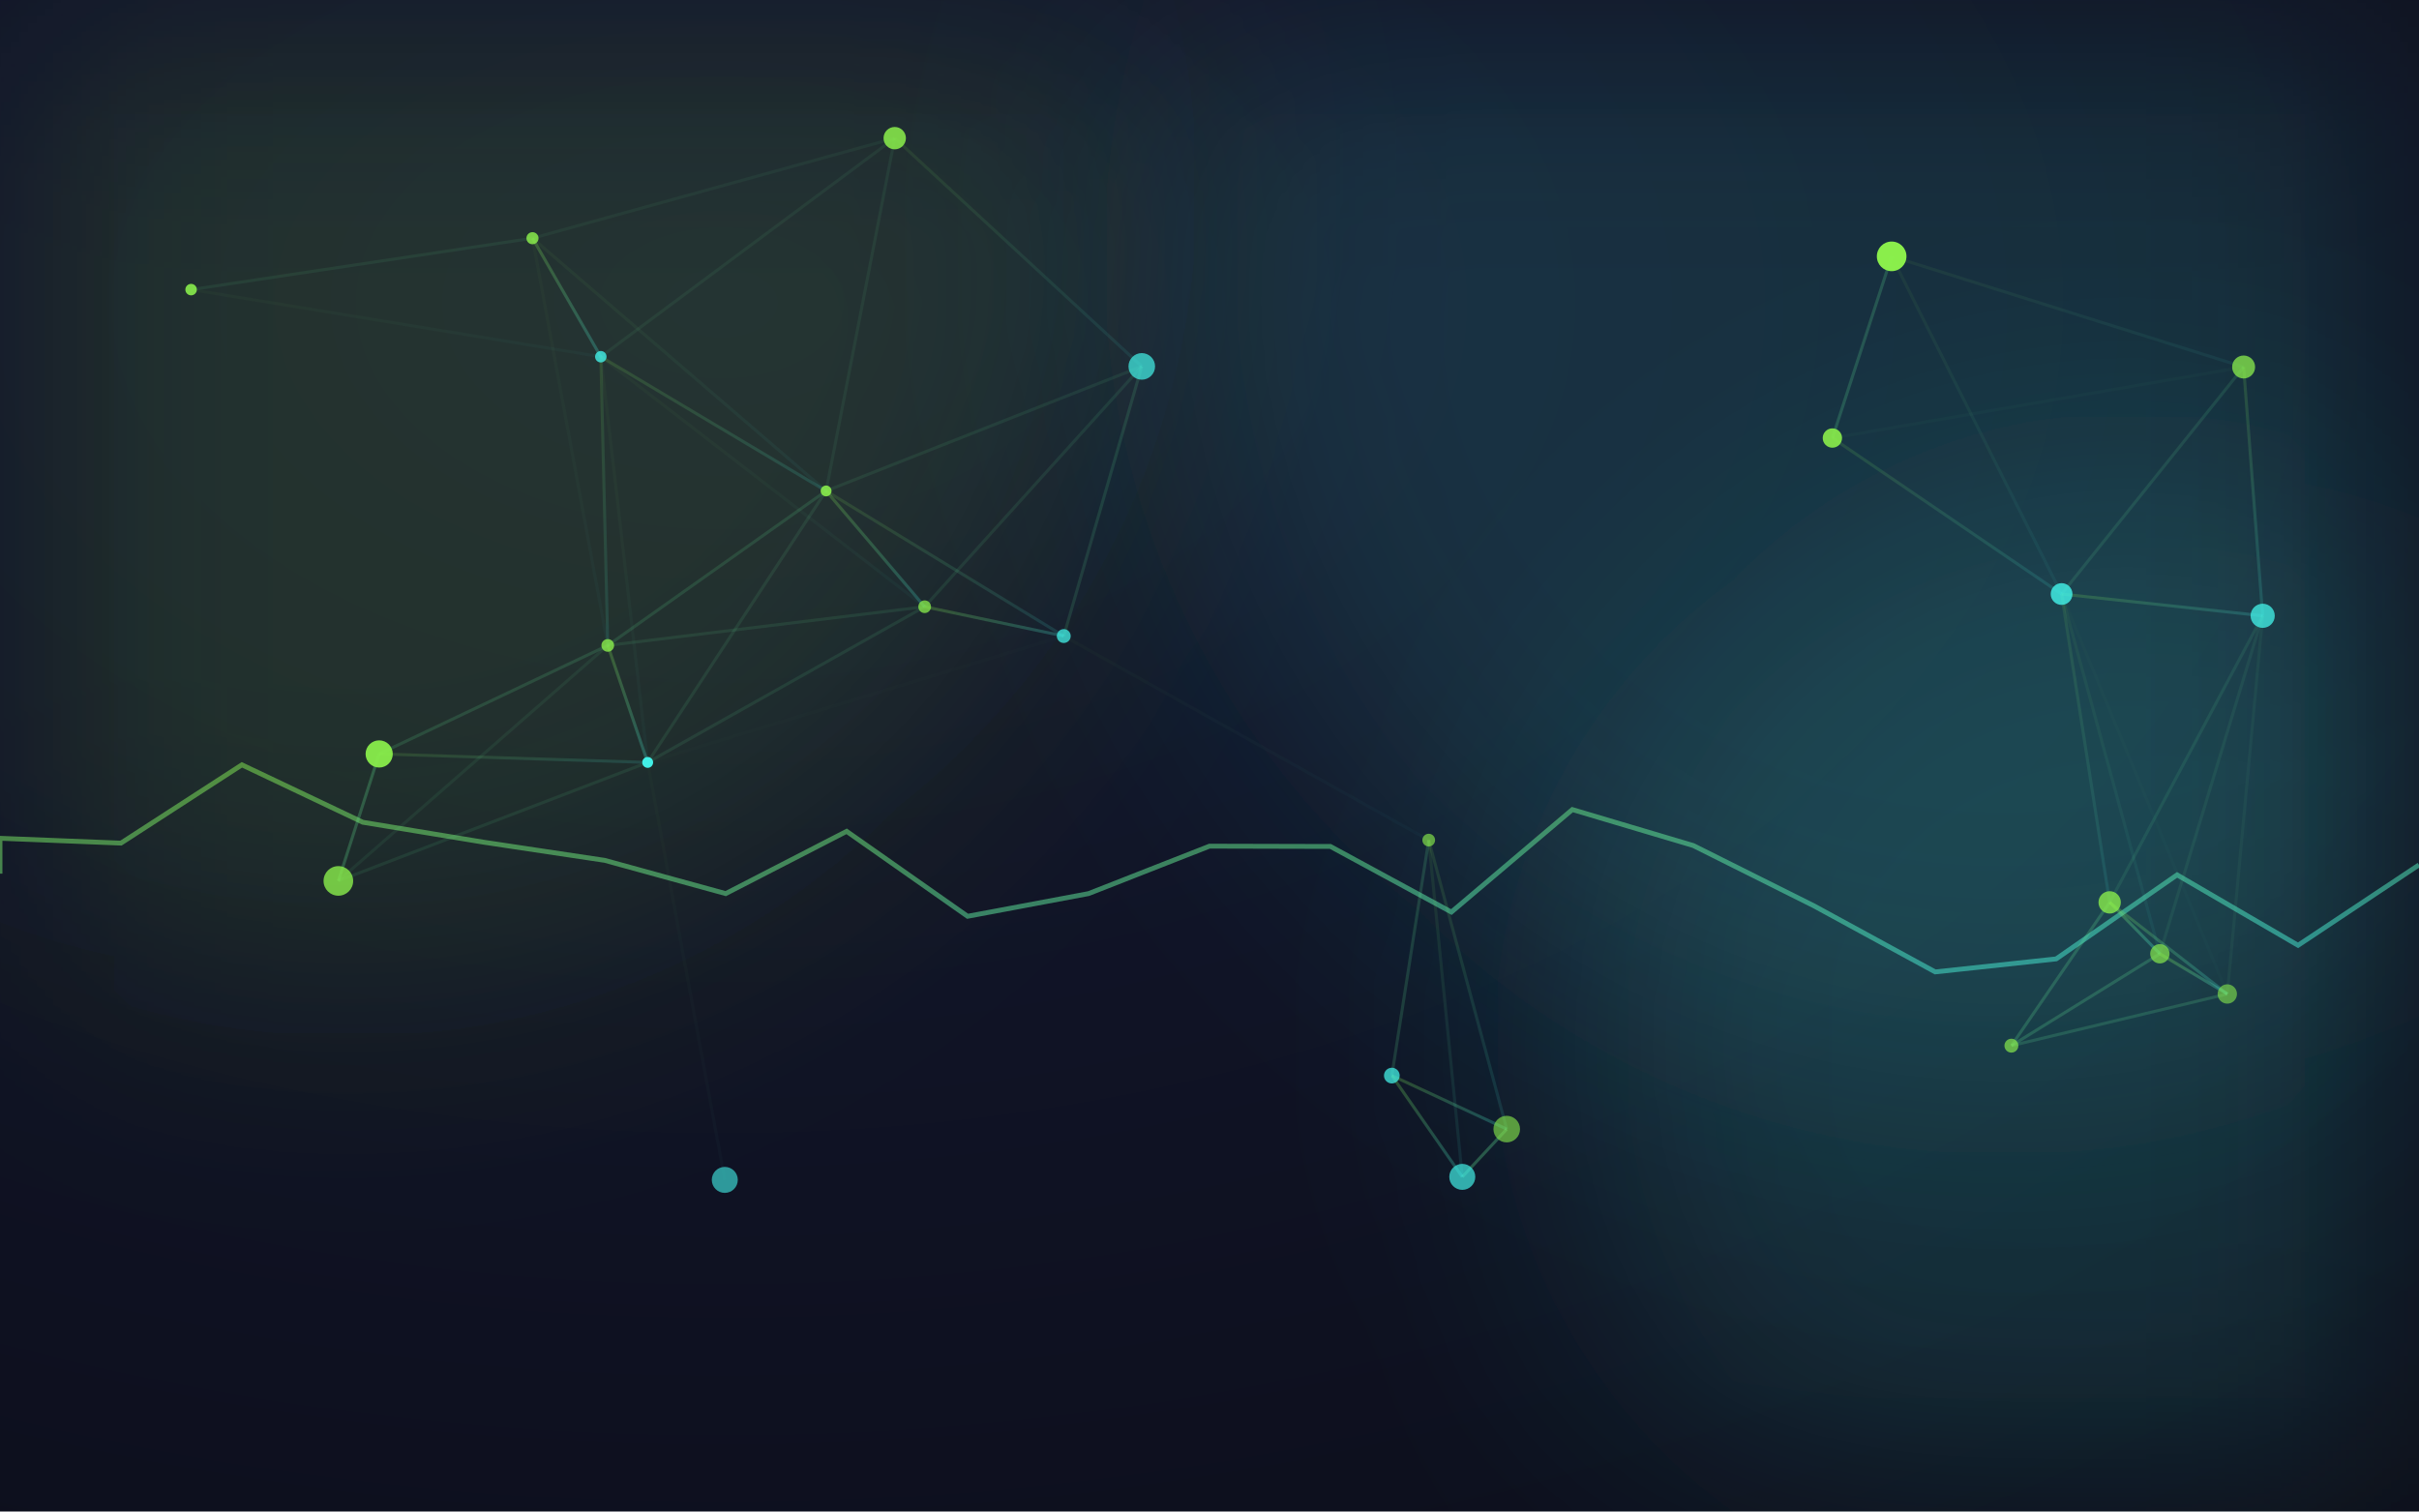
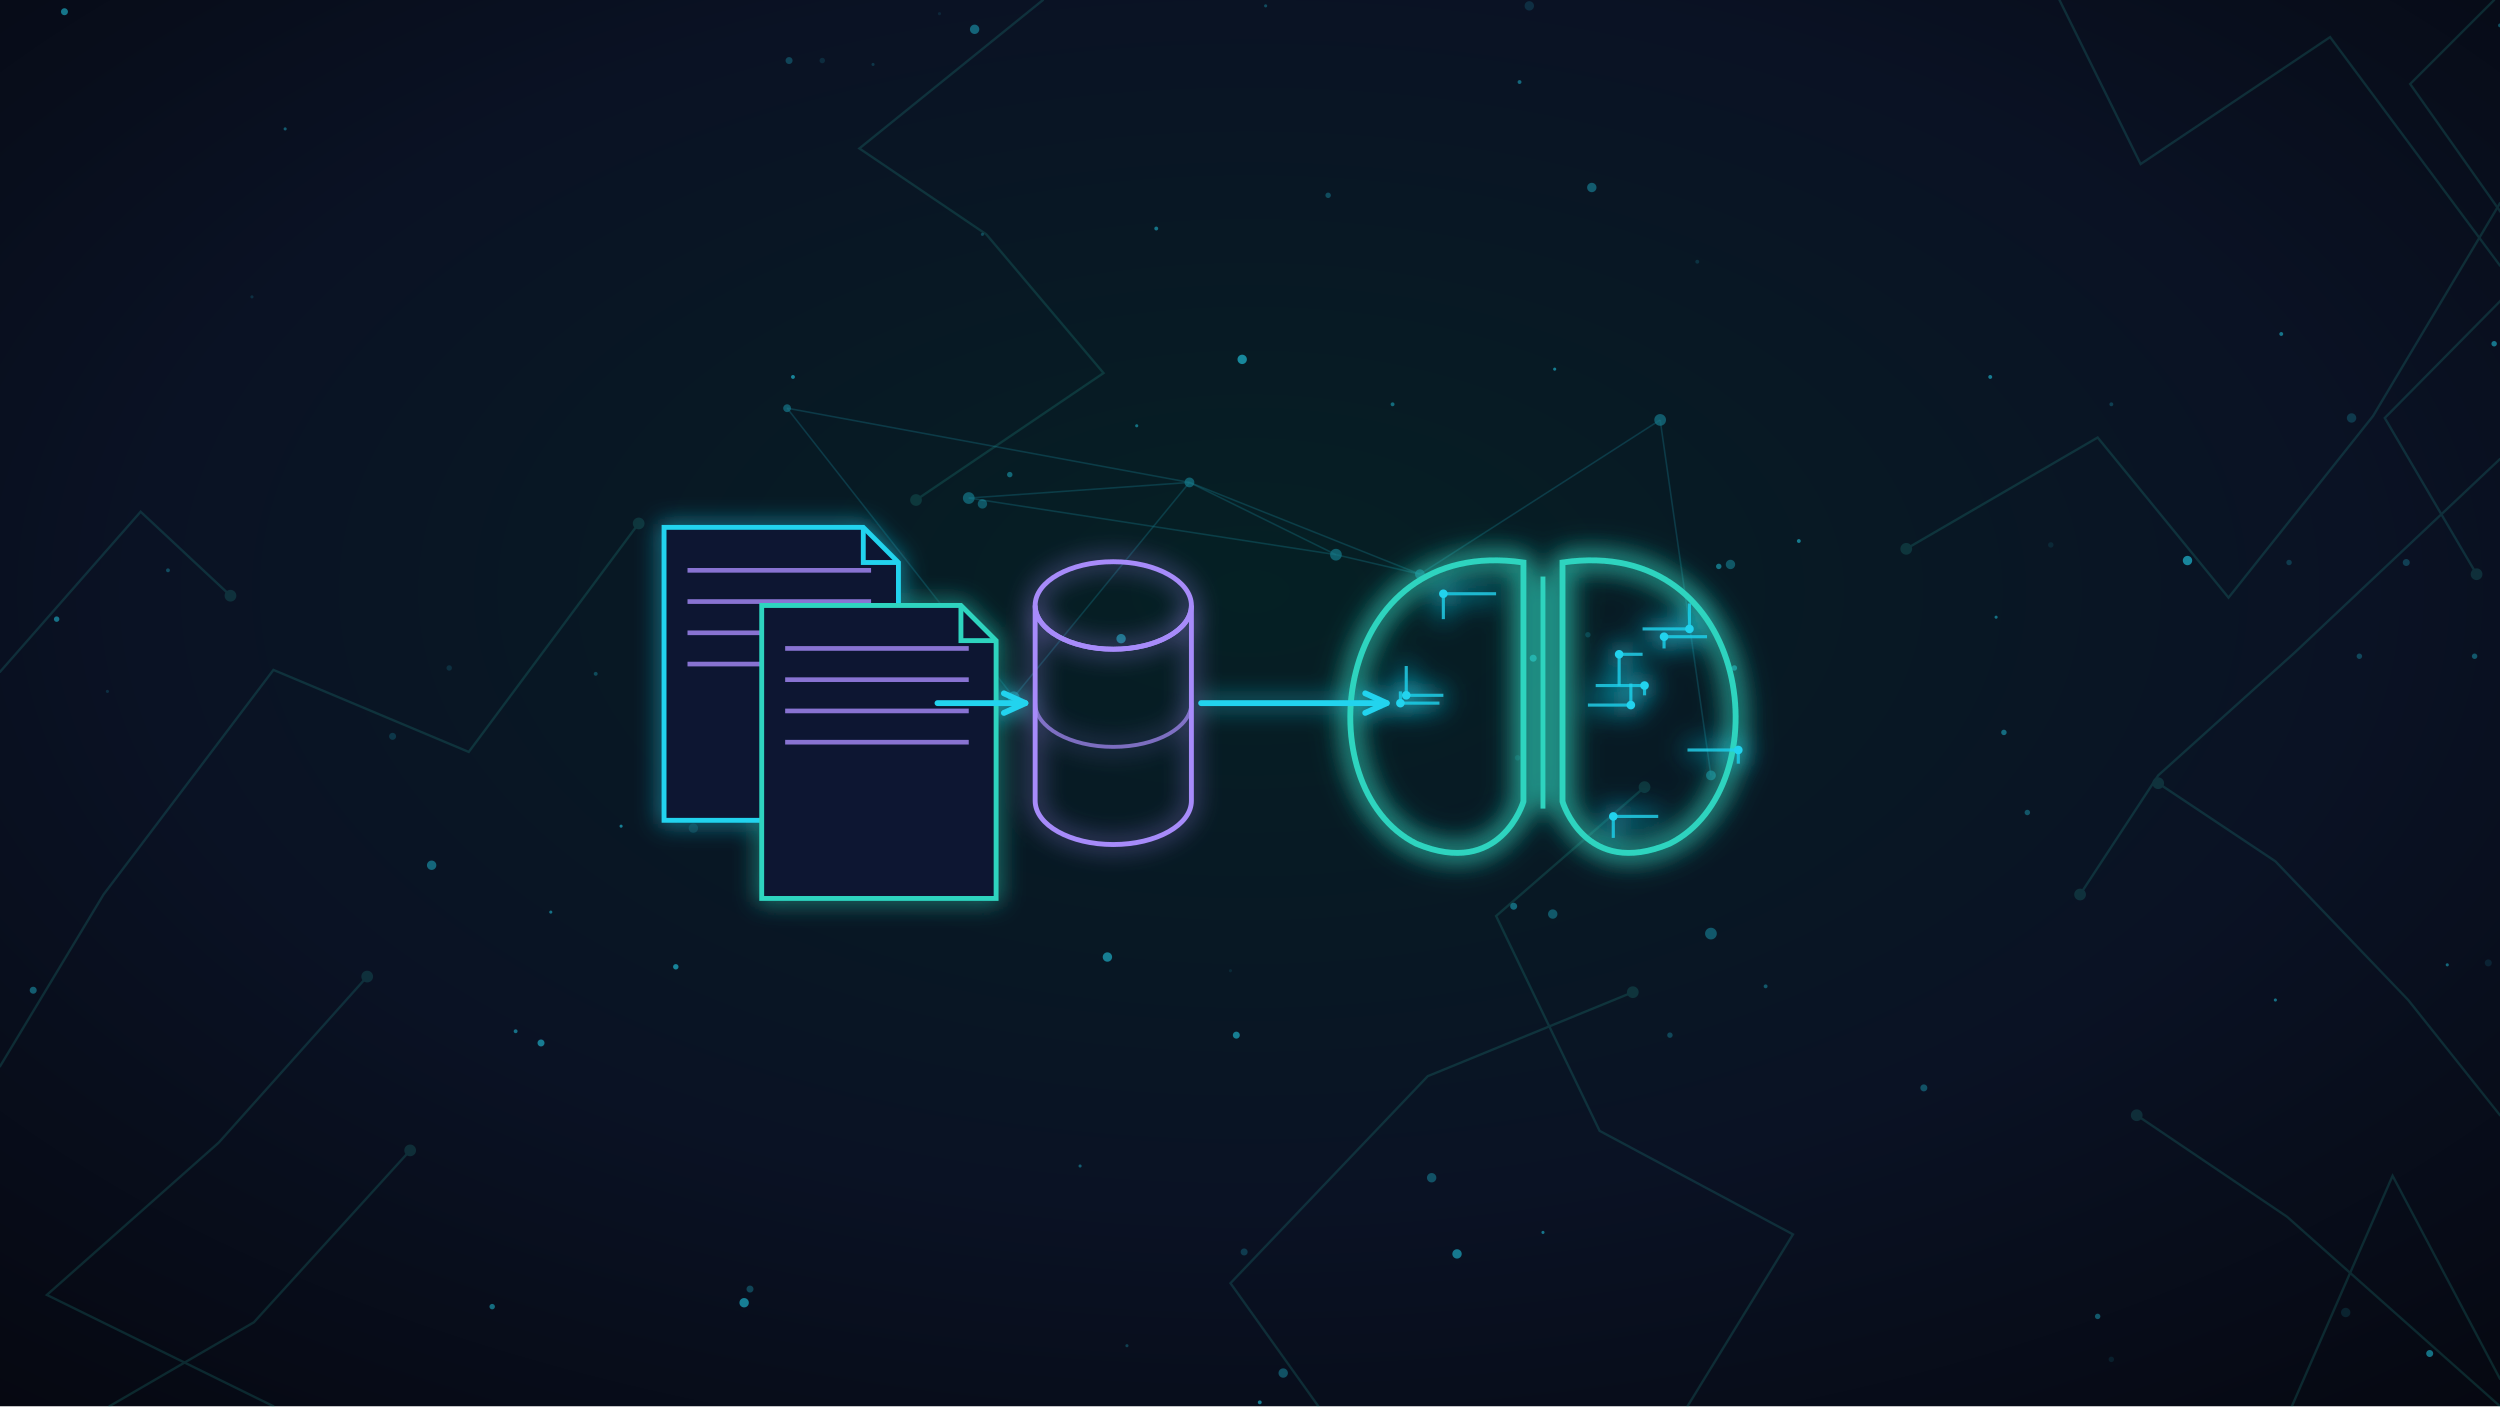
- <svg xmlns="http://www.w3.org/2000/svg" viewBox="0 0 800 500" role="img" aria-label="">
+ <svg xmlns="http://www.w3.org/2000/svg" viewBox="0 0 1280 720" width="1280" height="720">
  <defs>
-     <linearGradient id="lg" x1="0" y1="0" x2="1" y2="1">
-       <stop offset="0" stop-color="hsl(97 85% 62%)" />
-       <stop offset="1" stop-color="hsl(177 85% 60%)" />
+     <radialGradient id="bg" cx="50%" cy="42%" r="80%">
+       <stop offset="0%" stop-color="#052024" />
+       <stop offset="55%" stop-color="#0a1224" />
+       <stop offset="100%" stop-color="#05070f" />
+     </radialGradient>
+     <linearGradient id="acc" x1="0" y1="0" x2="1" y2="1">
+       <stop offset="0%" stop-color="#2dd4bf" />
+       <stop offset="50%" stop-color="#22d3ee" />
+       <stop offset="100%" stop-color="#a78bfa" />
    </linearGradient>
-     <radialGradient id="bg" cx="0.3" cy="0.2" r="1.1">
-       <stop offset="0" stop-color="#141830" />
-       <stop offset="1" stop-color="#0b0d18" />
-     </radialGradient>
-     <filter id="blur" x="-60%" y="-60%" width="220%" height="220%">
-       <feGaussianBlur stdDeviation="46" />
+     <linearGradient id="accV" x1="0" y1="0" x2="0" y2="1">
+       <stop offset="0%" stop-color="#2dd4bf" />
+       <stop offset="100%" stop-color="#a78bfa" />
+     </linearGradient>
+     <filter id="glow" x="-60%" y="-60%" width="220%" height="220%">
+       <feGaussianBlur stdDeviation="6" result="b" />
+       <feMerge>
+         <feMergeNode in="b" />
+         <feMergeNode in="SourceGraphic" />
+       </feMerge>
+     </filter>
+     <filter id="softglow" x="-80%" y="-80%" width="260%" height="260%">
+       <feGaussianBlur stdDeviation="14" result="b" />
+       <feMerge>
+         <feMergeNode in="b" />
+         <feMergeNode in="SourceGraphic" />
+       </feMerge>
    </filter>
  </defs>
-   <rect width="800" height="500" fill="url(#bg)" />
-   <circle cx="705" cy="346" r="189" fill="hsl(177 85% 60%)" fill-opacity="0.13" filter="url(#blur)" />
-   <circle cx="115" cy="63" r="259" fill="hsl(97 85% 62%)" fill-opacity="0.13" filter="url(#blur)" />
-   <circle cx="663" cy="85" r="276" fill="hsl(177 85% 60%)" fill-opacity="0.13" filter="url(#blur)" />
-   <path d="M 0 289 L 0 277.3 L 40 278.9 L 80 253.0 L 120 272.0 L 160 278.6 L 200 284.6 L 240 295.6 L 280 275.0 L 320 303.1 L 360 295.6 L 400 279.9 L 440 280.0 L 480 301.7 L 520 267.8 L 560 279.7 L 600 299.7 L 640 321.5 L 680 317.2 L 720 289.4 L 760 312.7 L 800 286.1" fill="none" stroke="url(#lg)" stroke-opacity="0.5" stroke-width="1.6" />
-   <line x1="460.3" y1="355.8" x2="498.3" y2="373.5" stroke="url(#lg)" stroke-opacity="0.245" stroke-width="1" />
-   <line x1="460.3" y1="355.8" x2="472.5" y2="277.9" stroke="url(#lg)" stroke-opacity="0.161" stroke-width="1" />
-   <line x1="460.3" y1="355.8" x2="483.6" y2="389.3" stroke="url(#lg)" stroke-opacity="0.248" stroke-width="1" />
-   <line x1="697.7" y1="298.5" x2="681.8" y2="196.5" stroke="url(#lg)" stroke-opacity="0.106" stroke-width="1" />
-   <line x1="697.7" y1="298.5" x2="665.2" y2="345.9" stroke="url(#lg)" stroke-opacity="0.210" stroke-width="1" />
-   <line x1="697.7" y1="298.5" x2="736.6" y2="328.8" stroke="url(#lg)" stroke-opacity="0.228" stroke-width="1" />
-   <line x1="697.7" y1="298.5" x2="748.3" y2="203.7" stroke="url(#lg)" stroke-opacity="0.096" stroke-width="1" />
-   <line x1="697.7" y1="298.5" x2="714.3" y2="315.5" stroke="url(#lg)" stroke-opacity="0.286" stroke-width="1" />
-   <line x1="63.2" y1="95.8" x2="176.1" y2="78.8" stroke="url(#lg)" stroke-opacity="0.081" stroke-width="1" />
-   <line x1="63.2" y1="95.8" x2="198.7" y2="118.0" stroke="url(#lg)" stroke-opacity="0.029" stroke-width="1" />
-   <line x1="239.7" y1="390.3" x2="214.2" y2="252.2" stroke="url(#lg)" stroke-opacity="0.022" stroke-width="1" />
-   <line x1="176.1" y1="78.8" x2="295.9" y2="45.7" stroke="url(#lg)" stroke-opacity="0.058" stroke-width="1" />
-   <line x1="176.1" y1="78.8" x2="198.7" y2="118.0" stroke="url(#lg)" stroke-opacity="0.237" stroke-width="1" />
-   <line x1="176.1" y1="78.8" x2="201.0" y2="213.5" stroke="url(#lg)" stroke-opacity="0.030" stroke-width="1" />
-   <line x1="176.1" y1="78.8" x2="273.2" y2="162.4" stroke="url(#lg)" stroke-opacity="0.050" stroke-width="1" />
-   <line x1="111.9" y1="291.4" x2="125.4" y2="249.4" stroke="url(#lg)" stroke-opacity="0.240" stroke-width="1" />
-   <line x1="111.9" y1="291.4" x2="201.0" y2="213.5" stroke="url(#lg)" stroke-opacity="0.072" stroke-width="1" />
-   <line x1="111.9" y1="291.4" x2="214.2" y2="252.2" stroke="url(#lg)" stroke-opacity="0.092" stroke-width="1" />
-   <line x1="351.8" y1="210.4" x2="305.8" y2="200.7" stroke="url(#lg)" stroke-opacity="0.233" stroke-width="1" />
-   <line x1="351.8" y1="210.4" x2="472.5" y2="277.9" stroke="url(#lg)" stroke-opacity="0.026" stroke-width="1" />
-   <line x1="351.8" y1="210.4" x2="377.6" y2="121.2" stroke="url(#lg)" stroke-opacity="0.130" stroke-width="1" />
-   <line x1="351.8" y1="210.4" x2="273.2" y2="162.4" stroke="url(#lg)" stroke-opacity="0.131" stroke-width="1" />
-   <line x1="351.8" y1="210.4" x2="214.2" y2="252.2" stroke="url(#lg)" stroke-opacity="0.014" stroke-width="1" />
-   <line x1="625.6" y1="84.8" x2="681.8" y2="196.5" stroke="url(#lg)" stroke-opacity="0.057" stroke-width="1" />
-   <line x1="625.6" y1="84.8" x2="742.0" y2="121.4" stroke="url(#lg)" stroke-opacity="0.063" stroke-width="1" />
-   <line x1="625.6" y1="84.8" x2="606.0" y2="144.9" stroke="url(#lg)" stroke-opacity="0.197" stroke-width="1" />
-   <line x1="295.9" y1="45.7" x2="198.7" y2="118.0" stroke="url(#lg)" stroke-opacity="0.065" stroke-width="1" />
-   <line x1="295.9" y1="45.7" x2="377.6" y2="121.2" stroke="url(#lg)" stroke-opacity="0.088" stroke-width="1" />
-   <line x1="295.9" y1="45.7" x2="273.2" y2="162.4" stroke="url(#lg)" stroke-opacity="0.070" stroke-width="1" />
-   <line x1="681.8" y1="196.5" x2="742.0" y2="121.4" stroke="url(#lg)" stroke-opacity="0.122" stroke-width="1" />
-   <line x1="681.8" y1="196.5" x2="736.6" y2="328.8" stroke="url(#lg)" stroke-opacity="0.015" stroke-width="1" />
-   <line x1="681.8" y1="196.5" x2="606.0" y2="144.9" stroke="url(#lg)" stroke-opacity="0.132" stroke-width="1" />
-   <line x1="681.8" y1="196.5" x2="748.3" y2="203.7" stroke="url(#lg)" stroke-opacity="0.188" stroke-width="1" />
-   <line x1="681.8" y1="196.5" x2="714.3" y2="315.5" stroke="url(#lg)" stroke-opacity="0.060" stroke-width="1" />
-   <line x1="498.3" y1="373.5" x2="472.5" y2="277.9" stroke="url(#lg)" stroke-opacity="0.116" stroke-width="1" />
-   <line x1="498.3" y1="373.5" x2="483.6" y2="389.3" stroke="url(#lg)" stroke-opacity="0.291" stroke-width="1" />
-   <line x1="125.4" y1="249.4" x2="201.0" y2="213.5" stroke="url(#lg)" stroke-opacity="0.150" stroke-width="1" />
-   <line x1="125.4" y1="249.4" x2="214.2" y2="252.2" stroke="url(#lg)" stroke-opacity="0.139" stroke-width="1" />
-   <line x1="198.7" y1="118.0" x2="305.8" y2="200.7" stroke="url(#lg)" stroke-opacity="0.033" stroke-width="1" />
-   <line x1="198.7" y1="118.0" x2="201.0" y2="213.5" stroke="url(#lg)" stroke-opacity="0.124" stroke-width="1" />
-   <line x1="198.7" y1="118.0" x2="273.2" y2="162.4" stroke="url(#lg)" stroke-opacity="0.144" stroke-width="1" />
-   <line x1="198.7" y1="118.0" x2="214.2" y2="252.2" stroke="url(#lg)" stroke-opacity="0.034" stroke-width="1" />
-   <line x1="305.8" y1="200.7" x2="377.6" y2="121.2" stroke="url(#lg)" stroke-opacity="0.097" stroke-width="1" />
-   <line x1="305.8" y1="200.7" x2="201.0" y2="213.5" stroke="url(#lg)" stroke-opacity="0.101" stroke-width="1" />
-   <line x1="305.8" y1="200.7" x2="273.2" y2="162.4" stroke="url(#lg)" stroke-opacity="0.226" stroke-width="1" />
-   <line x1="305.8" y1="200.7" x2="214.2" y2="252.2" stroke="url(#lg)" stroke-opacity="0.102" stroke-width="1" />
-   <line x1="472.5" y1="277.9" x2="483.6" y2="389.3" stroke="url(#lg)" stroke-opacity="0.086" stroke-width="1" />
-   <line x1="377.6" y1="121.2" x2="273.2" y2="162.4" stroke="url(#lg)" stroke-opacity="0.086" stroke-width="1" />
-   <line x1="201.0" y1="213.5" x2="273.2" y2="162.4" stroke="url(#lg)" stroke-opacity="0.140" stroke-width="1" />
-   <line x1="201.0" y1="213.5" x2="214.2" y2="252.2" stroke="url(#lg)" stroke-opacity="0.247" stroke-width="1" />
-   <line x1="273.2" y1="162.4" x2="214.2" y2="252.2" stroke="url(#lg)" stroke-opacity="0.096" stroke-width="1" />
-   <line x1="665.2" y1="345.9" x2="736.6" y2="328.8" stroke="url(#lg)" stroke-opacity="0.174" stroke-width="1" />
-   <line x1="665.2" y1="345.9" x2="714.3" y2="315.5" stroke="url(#lg)" stroke-opacity="0.209" stroke-width="1" />
-   <line x1="742.0" y1="121.4" x2="606.0" y2="144.9" stroke="url(#lg)" stroke-opacity="0.027" stroke-width="1" />
-   <line x1="742.0" y1="121.4" x2="748.3" y2="203.7" stroke="url(#lg)" stroke-opacity="0.153" stroke-width="1" />
-   <line x1="736.6" y1="328.8" x2="748.3" y2="203.7" stroke="url(#lg)" stroke-opacity="0.055" stroke-width="1" />
-   <line x1="736.6" y1="328.8" x2="714.3" y2="315.5" stroke="url(#lg)" stroke-opacity="0.281" stroke-width="1" />
-   <line x1="748.3" y1="203.7" x2="714.3" y2="315.5" stroke="url(#lg)" stroke-opacity="0.075" stroke-width="1" />
-   <circle cx="460.3" cy="355.8" r="2.6" fill="hsl(177 85% 60%)" fill-opacity="0.74" />
-   <circle cx="697.7" cy="298.5" r="3.7" fill="hsl(97 85% 62%)" fill-opacity="0.78" />
-   <circle cx="63.2" cy="95.8" r="1.9" fill="hsl(97 85% 62%)" fill-opacity="0.88" />
-   <circle cx="239.7" cy="390.3" r="4.3" fill="hsl(177 85% 60%)" fill-opacity="0.61" />
-   <circle cx="176.1" cy="78.8" r="2.0" fill="hsl(97 85% 62%)" fill-opacity="0.83" />
-   <circle cx="111.9" cy="291.4" r="4.9" fill="hsl(97 85% 62%)" fill-opacity="0.79" />
-   <circle cx="351.8" cy="210.4" r="2.3" fill="hsl(177 85% 60%)" fill-opacity="0.75" />
-   <circle cx="625.6" cy="84.8" r="4.9" fill="hsl(97 85% 62%)" fill-opacity="0.99" />
-   <circle cx="295.9" cy="45.7" r="3.7" fill="hsl(97 85% 62%)" fill-opacity="0.85" />
-   <circle cx="681.8" cy="196.5" r="3.6" fill="hsl(177 85% 60%)" fill-opacity="0.82" />
-   <circle cx="498.3" cy="373.5" r="4.4" fill="hsl(97 85% 62%)" fill-opacity="0.60" />
-   <circle cx="125.4" cy="249.4" r="4.5" fill="hsl(97 85% 62%)" fill-opacity="0.93" />
-   <circle cx="198.7" cy="118.0" r="1.9" fill="hsl(177 85% 60%)" fill-opacity="0.80" />
-   <circle cx="305.8" cy="200.7" r="2.1" fill="hsl(97 85% 62%)" fill-opacity="0.74" />
-   <circle cx="472.5" cy="277.9" r="2.1" fill="hsl(97 85% 62%)" fill-opacity="0.64" />
-   <circle cx="377.6" cy="121.2" r="4.4" fill="hsl(177 85% 60%)" fill-opacity="0.71" />
-   <circle cx="201.0" cy="213.5" r="2.1" fill="hsl(97 85% 62%)" fill-opacity="0.79" />
-   <circle cx="273.2" cy="162.4" r="1.8" fill="hsl(97 85% 62%)" fill-opacity="0.88" />
-   <circle cx="214.2" cy="252.2" r="1.8" fill="hsl(177 85% 60%)" fill-opacity="1.00" />
-   <circle cx="665.2" cy="345.9" r="2.3" fill="hsl(97 85% 62%)" fill-opacity="0.67" />
-   <circle cx="742.0" cy="121.4" r="3.8" fill="hsl(97 85% 62%)" fill-opacity="0.74" />
-   <circle cx="483.6" cy="389.3" r="4.3" fill="hsl(177 85% 60%)" fill-opacity="0.69" />
-   <circle cx="736.6" cy="328.8" r="3.2" fill="hsl(97 85% 62%)" fill-opacity="0.58" />
-   <circle cx="606.0" cy="144.9" r="3.2" fill="hsl(97 85% 62%)" fill-opacity="0.89" />
-   <circle cx="748.3" cy="203.7" r="4.0" fill="hsl(177 85% 60%)" fill-opacity="0.77" />
-   <circle cx="714.3" cy="315.5" r="3.2" fill="hsl(97 85% 62%)" fill-opacity="0.67" />
+   <rect width="1280" height="720" fill="url(#bg)" />
+   <g fill="#22d3ee">
+     <circle cx="1168" cy="171" r="1" opacity="0.51" />
+     <circle cx="567" cy="490" r="2.4" opacity="0.55" />
+     <circle cx="381" cy="667" r="2.4" opacity="0.57" />
+     <circle cx="657" cy="703" r="2.4" opacity="0.34" />
+     <circle cx="577" cy="689" r="0.8" opacity="0.25" />
+     <circle cx="633" cy="530" r="1.8" opacity="0.55" />
+     <circle cx="1244" cy="693" r="1.8" opacity="0.51" />
+     <circle cx="574" cy="327" r="2.4" opacity="0.48" />
+     <circle cx="503" cy="120" r="0.8" opacity="0.26" />
+     <circle cx="582" cy="218" r="0.8" opacity="0.47" />
+     <circle cx="252" cy="669" r="1.4" opacity="0.48" />
+     <circle cx="1050" cy="279" r="1.4" opacity="0.1" />
+     <circle cx="1074" cy="674" r="1.4" opacity="0.38" />
+     <circle cx="796" cy="189" r="0.8" opacity="0.54" />
+     <circle cx="746" cy="642" r="2.4" opacity="0.53" />
+     <circle cx="129" cy="152" r="0.8" opacity="0.16" />
+     <circle cx="648" cy="3" r="0.8" opacity="0.3" />
+     <circle cx="713" cy="207" r="1" opacity="0.44" />
+     <circle cx="795" cy="468" r="2.4" opacity="0.34" />
+     <circle cx="733" cy="603" r="2.4" opacity="0.33" />
+     <circle cx="630" cy="497" r="0.8" opacity="0.1" />
+     <circle cx="777" cy="388" r="1.4" opacity="0.16" />
+     <circle cx="499" cy="15" r="2.4" opacity="0.42" />
+     <circle cx="645" cy="718" r="1" opacity="0.55" />
+     <circle cx="1253" cy="494" r="0.8" opacity="0.45" />
+     <circle cx="1232" cy="288" r="1.8" opacity="0.24" />
+     <circle cx="1038" cy="416" r="1.4" opacity="0.34" />
+     <circle cx="1274" cy="493" r="1.8" opacity="0.11" />
+     <circle cx="813" cy="325" r="1.4" opacity="0.18" />
+     <circle cx="379" cy="327" r="2.4" opacity="0.58" />
+     <circle cx="1277" cy="176" r="1.4" opacity="0.52" />
+     <circle cx="888" cy="342" r="1.4" opacity="0.48" />
+     <circle cx="1201" cy="672" r="2.4" opacity="0.12" />
+     <circle cx="1280" cy="13" r="1" opacity="0.34" />
+     <circle cx="553" cy="597" r="0.8" opacity="0.39" />
+     <circle cx="406" cy="193" r="1" opacity="0.58" />
+     <circle cx="146" cy="66" r="0.8" opacity="0.39" />
+     <circle cx="1081" cy="696" r="1.4" opacity="0.1" />
+     <circle cx="318" cy="423" r="0.8" opacity="0.56" />
+     <circle cx="282" cy="467" r="0.8" opacity="0.49" />
+     <circle cx="1204" cy="214" r="2.4" opacity="0.21" />
+     <circle cx="230" cy="342" r="1.4" opacity="0.14" />
+     <circle cx="1022" cy="316" r="0.8" opacity="0.48" />
+     <circle cx="33" cy="6" r="1.8" opacity="0.53" />
+     <circle cx="1267" cy="336" r="1.4" opacity="0.36" />
+     <circle cx="680" cy="100" r="1.4" opacity="0.29" />
+     <circle cx="921" cy="277" r="1" opacity="0.53" />
+     <circle cx="1081" cy="207" r="1" opacity="0.23" />
+     <circle cx="355" cy="424" r="2.4" opacity="0.17" />
+     <circle cx="985" cy="557" r="1.8" opacity="0.33" />
+     <circle cx="481" cy="7" r="0.8" opacity="0.11" />
+     <circle cx="305" cy="345" r="1" opacity="0.28" />
+     <circle cx="517" cy="243" r="1.4" opacity="0.41" />
+     <circle cx="17" cy="507" r="1.8" opacity="0.4" />
+     <circle cx="1172" cy="288" r="1.4" opacity="0.21" />
+     <circle cx="86" cy="292" r="1" opacity="0.3" />
+     <circle cx="55" cy="354" r="0.8" opacity="0.16" />
+     <circle cx="384" cy="660" r="1.8" opacity="0.27" />
+     <circle cx="778" cy="42" r="1" opacity="0.44" />
+     <circle cx="264" cy="528" r="1" opacity="0.49" />
+     <circle cx="790" cy="631" r="0.8" opacity="0.52" />
+     <circle cx="1019" cy="193" r="1" opacity="0.54" />
+     <circle cx="880" cy="290" r="1.4" opacity="0.47" />
+     <circle cx="637" cy="641" r="1.8" opacity="0.22" />
+     <circle cx="775" cy="464" r="1.8" opacity="0.42" />
+     <circle cx="201" cy="377" r="1.8" opacity="0.18" />
+     <circle cx="447" cy="33" r="0.8" opacity="0.18" />
+     <circle cx="785" cy="337" r="1.8" opacity="0.56" />
+     <circle cx="869" cy="134" r="1" opacity="0.15" />
+     <circle cx="277" cy="534" r="1.8" opacity="0.55" />
+     <circle cx="1165" cy="512" r="0.8" opacity="0.5" />
+     <circle cx="815" cy="96" r="2.4" opacity="0.37" />
+     <circle cx="783" cy="3" r="2.4" opacity="0.15" />
+     <circle cx="904" cy="505" r="1" opacity="0.35" />
+     <circle cx="636" cy="184" r="2.4" opacity="0.59" />
+     <circle cx="886" cy="289" r="2.4" opacity="0.33" />
+     <circle cx="483" cy="424" r="1.4" opacity="0.11" />
+     <circle cx="346" cy="495" r="1.4" opacity="0.58" />
+     <circle cx="29" cy="317" r="1.4" opacity="0.5" />
+     <circle cx="398" cy="313" r="1.8" opacity="0.12" />
+     <circle cx="503" cy="258" r="2.4" opacity="0.32" />
+     <circle cx="1026" cy="375" r="1.4" opacity="0.45" />
+     <circle cx="404" cy="31" r="1.8" opacity="0.26" />
+     <circle cx="1120" cy="287" r="2.4" opacity="0.59" />
+     <circle cx="1208" cy="336" r="1.4" opacity="0.28" />
+     <circle cx="592" cy="117" r="1" opacity="0.49" />
+     <circle cx="421" cy="31" r="1.4" opacity="0.13" />
+     <circle cx="855" cy="530" r="1.4" opacity="0.26" />
+     <circle cx="221" cy="443" r="2.4" opacity="0.43" />
+     <circle cx="521" cy="359" r="1" opacity="0.58" />
+   </g>
+   <g stroke="#2dd4bf" stroke-width="1.2" fill="none" opacity="0.16" stroke-linecap="round">
+     <path d="M 1277 0 L 1234 43 L 1299 135 L 1221 214 L 1268 294" />
+     <circle cx="1268" cy="294" r="3" fill="#2dd4bf" stroke="none" />
+     <path d="M 0 546 L 53 458 L 140 343 L 240 385 L 327 268" />
+     <circle cx="327" cy="268" r="3" fill="#2dd4bf" stroke="none" />
+     <path d="M 1280 706 L 1225 602 L 1173 721 L 1066 808" />
+     <circle cx="1066" cy="808" r="3" fill="#2dd4bf" stroke="none" />
+     <path d="M 534 0 L 440 76 L 505 120 L 565 191 L 469 256" />
+     <circle cx="469" cy="256" r="3" fill="#2dd4bf" stroke="none" />
+     <path d="M 1280 720 L 1171 623 L 1094 571" />
+     <circle cx="1094" cy="571" r="3" fill="#2dd4bf" stroke="none" />
+     <path d="M 864 720 L 918 632 L 819 579 L 766 469 L 842 403" />
+     <circle cx="842" cy="403" r="3" fill="#2dd4bf" stroke="none" />
+     <path d="M 140 720 L 24 663 L 112 585 L 188 500" />
+     <circle cx="188" cy="500" r="3" fill="#2dd4bf" stroke="none" />
+     <path d="M 1280 571 L 1233 512 L 1165 441 L 1105 401" />
+     <circle cx="1105" cy="401" r="3" fill="#2dd4bf" stroke="none" />
+     <path d="M 0 344 L 72 262 L 118 305" />
+     <circle cx="118" cy="305" r="3" fill="#2dd4bf" stroke="none" />
+     <path d="M 56 720 L 130 677 L 210 589" />
+     <circle cx="210" cy="589" r="3" fill="#2dd4bf" stroke="none" />
+     <path d="M 1280 235 L 1175 334 L 1105 397 L 1065 458" />
+     <circle cx="1065" cy="458" r="3" fill="#2dd4bf" stroke="none" />
+     <path d="M 1280 104 L 1215 213 L 1141 306 L 1074 224 L 976 281" />
+     <circle cx="976" cy="281" r="3" fill="#2dd4bf" stroke="none" />
+     <path d="M 1280 136 L 1193 19 L 1096 84 L 1050 -9 L 984 -81" />
+     <circle cx="984" cy="-81" r="3" fill="#2dd4bf" stroke="none" />
+     <path d="M 675 720 L 630 657 L 731 551 L 836 508" />
+     <circle cx="836" cy="508" r="3" fill="#2dd4bf" stroke="none" />
+   </g>
+   <g opacity="0.5">
+     <line x1="609.0" y1="247.0" x2="519.0" y2="357.0" stroke="#22d3ee" stroke-width="0.8" opacity="0.35" />
+     <line x1="609.0" y1="247.0" x2="403.0" y2="209.0" stroke="#22d3ee" stroke-width="0.8" opacity="0.35" />
+     <line x1="609.0" y1="247.0" x2="684.0" y2="284.0" stroke="#22d3ee" stroke-width="0.8" opacity="0.35" />
+     <line x1="609.0" y1="247.0" x2="727.0" y2="294.0" stroke="#22d3ee" stroke-width="0.8" opacity="0.35" />
+     <line x1="609.0" y1="247.0" x2="496.0" y2="255.0" stroke="#22d3ee" stroke-width="0.8" opacity="0.35" />
+     <line x1="850.0" y1="215.0" x2="876.0" y2="397.0" stroke="#22d3ee" stroke-width="0.8" opacity="0.35" />
+     <line x1="850.0" y1="215.0" x2="727.0" y2="294.0" stroke="#22d3ee" stroke-width="0.8" opacity="0.35" />
+     <line x1="519.0" y1="357.0" x2="403.0" y2="209.0" stroke="#22d3ee" stroke-width="0.8" opacity="0.35" />
+     <line x1="684.0" y1="284.0" x2="727.0" y2="294.0" stroke="#22d3ee" stroke-width="0.8" opacity="0.35" />
+     <line x1="684.0" y1="284.0" x2="496.0" y2="255.0" stroke="#22d3ee" stroke-width="0.8" opacity="0.35" />
+     <circle cx="609.0" cy="247.0" r="2.5" fill="#22d3ee" opacity="0.7" />
+     <circle cx="850.0" cy="215.0" r="3" fill="#22d3ee" opacity="0.7" />
+     <circle cx="519.0" cy="357.0" r="3" fill="#22d3ee" opacity="0.7" />
+     <circle cx="403.0" cy="209.0" r="2" fill="#22d3ee" opacity="0.7" />
+     <circle cx="876.0" cy="397.0" r="2.5" fill="#22d3ee" opacity="0.7" />
+     <circle cx="876.0" cy="478.0" r="3" fill="#22d3ee" opacity="0.7" />
+     <circle cx="684.0" cy="284.0" r="3" fill="#22d3ee" opacity="0.7" />
+     <circle cx="727.0" cy="294.0" r="2.5" fill="#22d3ee" opacity="0.7" />
+     <circle cx="496.0" cy="255.0" r="3" fill="#22d3ee" opacity="0.7" />
+   </g>
+   <g filter="url(#glow)">
+     <g filter="url(#glow)">
+       <path d="M 780.0 288.0 C 682.0 273.6 667.6 403.2 725.2 432.0 C 768.4 450.0 780.0 410.4 780.0 410.4 Z" fill="none" stroke="#2dd4bf" stroke-width="3" />
+       <path d="M 800.0 288.0 C 898.0 273.6 912.4 403.2 854.8 432.0 C 811.6 450.0 800.0 410.4 800.0 410.4 Z" fill="none" stroke="#2dd4bf" stroke-width="3" />
+       <line x1="790.0" y1="295.2" x2="790.0" y2="414.0" stroke="#2dd4bf" stroke-width="2.5" />
+       <path d="M 739.0 356.0 H 720.0 V 341.0" fill="none" stroke="#22d3ee" stroke-width="1.6" opacity="0.8" />
+       <circle cx="720.0" cy="356.0" r="2.2" fill="#22d3ee" />
+       <path d="M 766.0 304.0 H 739.0 V 317.0" fill="none" stroke="#22d3ee" stroke-width="1.6" opacity="0.8" />
+       <circle cx="739.0" cy="304.0" r="2.2" fill="#22d3ee" />
+       <path d="M 841.0 335.0 H 829.0 V 351.0" fill="none" stroke="#22d3ee" stroke-width="1.6" opacity="0.8" />
+       <circle cx="829.0" cy="335.0" r="2.2" fill="#22d3ee" />
+       <path d="M 864.0 384.0 H 890.0 V 391.0" fill="none" stroke="#22d3ee" stroke-width="1.6" opacity="0.8" />
+       <circle cx="890.0" cy="384.0" r="2.2" fill="#22d3ee" />
+       <path d="M 817.0 351.0 H 842.0 V 356.0" fill="none" stroke="#22d3ee" stroke-width="1.6" opacity="0.8" />
+       <circle cx="842.0" cy="351.0" r="2.2" fill="#22d3ee" />
+       <path d="M 737.0 360.0 H 717.0 V 354.0" fill="none" stroke="#22d3ee" stroke-width="1.6" opacity="0.8" />
+       <circle cx="717.0" cy="360.0" r="2.2" fill="#22d3ee" />
+       <path d="M 849.0 418.0 H 826.0 V 429.0" fill="none" stroke="#22d3ee" stroke-width="1.6" opacity="0.8" />
+       <circle cx="826.0" cy="418.0" r="2.2" fill="#22d3ee" />
+       <path d="M 841.0 322.0 H 865.0 V 309.0" fill="none" stroke="#22d3ee" stroke-width="1.6" opacity="0.8" />
+       <circle cx="865.0" cy="322.0" r="2.2" fill="#22d3ee" />
+       <path d="M 874.0 326.0 H 852.0 V 332.0" fill="none" stroke="#22d3ee" stroke-width="1.6" opacity="0.8" />
+       <circle cx="852.0" cy="326.0" r="2.2" fill="#22d3ee" />
+       <path d="M 813.0 361.0 H 835.0 V 350.0" fill="none" stroke="#22d3ee" stroke-width="1.6" opacity="0.8" />
+       <circle cx="835.0" cy="361.0" r="2.2" fill="#22d3ee" />
+     </g>
+     <path d="M 340.0 270.0 H 442.0 L 460.0 288.0 V 420.0 H 340.0 Z" fill="#0a1430" stroke="#22d3ee" stroke-width="2.5" />
+     <path d="M 442.0 270.0 V 288.0 H 460.0" fill="none" stroke="#22d3ee" stroke-width="2.5" />
+     <line x1="352.0" y1="292.0" x2="446.0" y2="292.0" stroke="#a78bfa" stroke-width="2.4" opacity="0.8" />
+     <line x1="352.0" y1="308.0" x2="446.0" y2="308.0" stroke="#a78bfa" stroke-width="2.4" opacity="0.8" />
+     <line x1="352.0" y1="324.0" x2="446.0" y2="324.0" stroke="#a78bfa" stroke-width="2.4" opacity="0.8" />
+     <line x1="352.0" y1="340.0" x2="446.0" y2="340.0" stroke="#a78bfa" stroke-width="2.4" opacity="0.8" />
+     <path d="M 390.0 310.0 H 492.0 L 510.0 328.0 V 460.0 H 390.0 Z" fill="#0a1430" stroke="#2dd4bf" stroke-width="2.5" />
+     <path d="M 492.0 310.0 V 328.0 H 510.0" fill="none" stroke="#2dd4bf" stroke-width="2.5" />
+     <line x1="402.0" y1="332.0" x2="496.0" y2="332.0" stroke="#a78bfa" stroke-width="2.4" opacity="0.8" />
+     <line x1="402.0" y1="348.0" x2="496.0" y2="348.0" stroke="#a78bfa" stroke-width="2.4" opacity="0.8" />
+     <line x1="402.0" y1="364.0" x2="496.0" y2="364.0" stroke="#a78bfa" stroke-width="2.4" opacity="0.8" />
+     <line x1="402.0" y1="380.0" x2="496.0" y2="380.0" stroke="#a78bfa" stroke-width="2.4" opacity="0.8" />
+     <path d="M 530.0 310.0 A 40.0 22.4 0 0 0 610.0 310.0 L 610.0 410.0 A 40.0 22.4 0 0 1 530.0 410.0 Z" fill="none" stroke="#a78bfa" stroke-width="2.5" />
+     <ellipse cx="570.0" cy="310.0" rx="40.0" ry="22.4" fill="none" stroke="#a78bfa" stroke-width="2.5" />
+     <path d="M 530.0 360.0 A 40.0 22.4 0 0 0 610.0 360.0" fill="none" stroke="#a78bfa" stroke-width="2" opacity="0.7" />
+     <line x1="480.0" y1="360.0" x2="525.0" y2="360.0" stroke="#22d3ee" stroke-width="3" stroke-linecap="round" />
+     <path d="M 514 365 L 525.0 360.0 L 514 355" fill="none" stroke="#22d3ee" stroke-width="3" stroke-linecap="round" stroke-linejoin="round" />
+     <line x1="615.0" y1="360.0" x2="710.0" y2="360.0" stroke="#22d3ee" stroke-width="3" stroke-linecap="round" />
+     <path d="M 699 365 L 710.0 360.0 L 699 355" fill="none" stroke="#22d3ee" stroke-width="3" stroke-linecap="round" stroke-linejoin="round" />
+   </g>
</svg>
